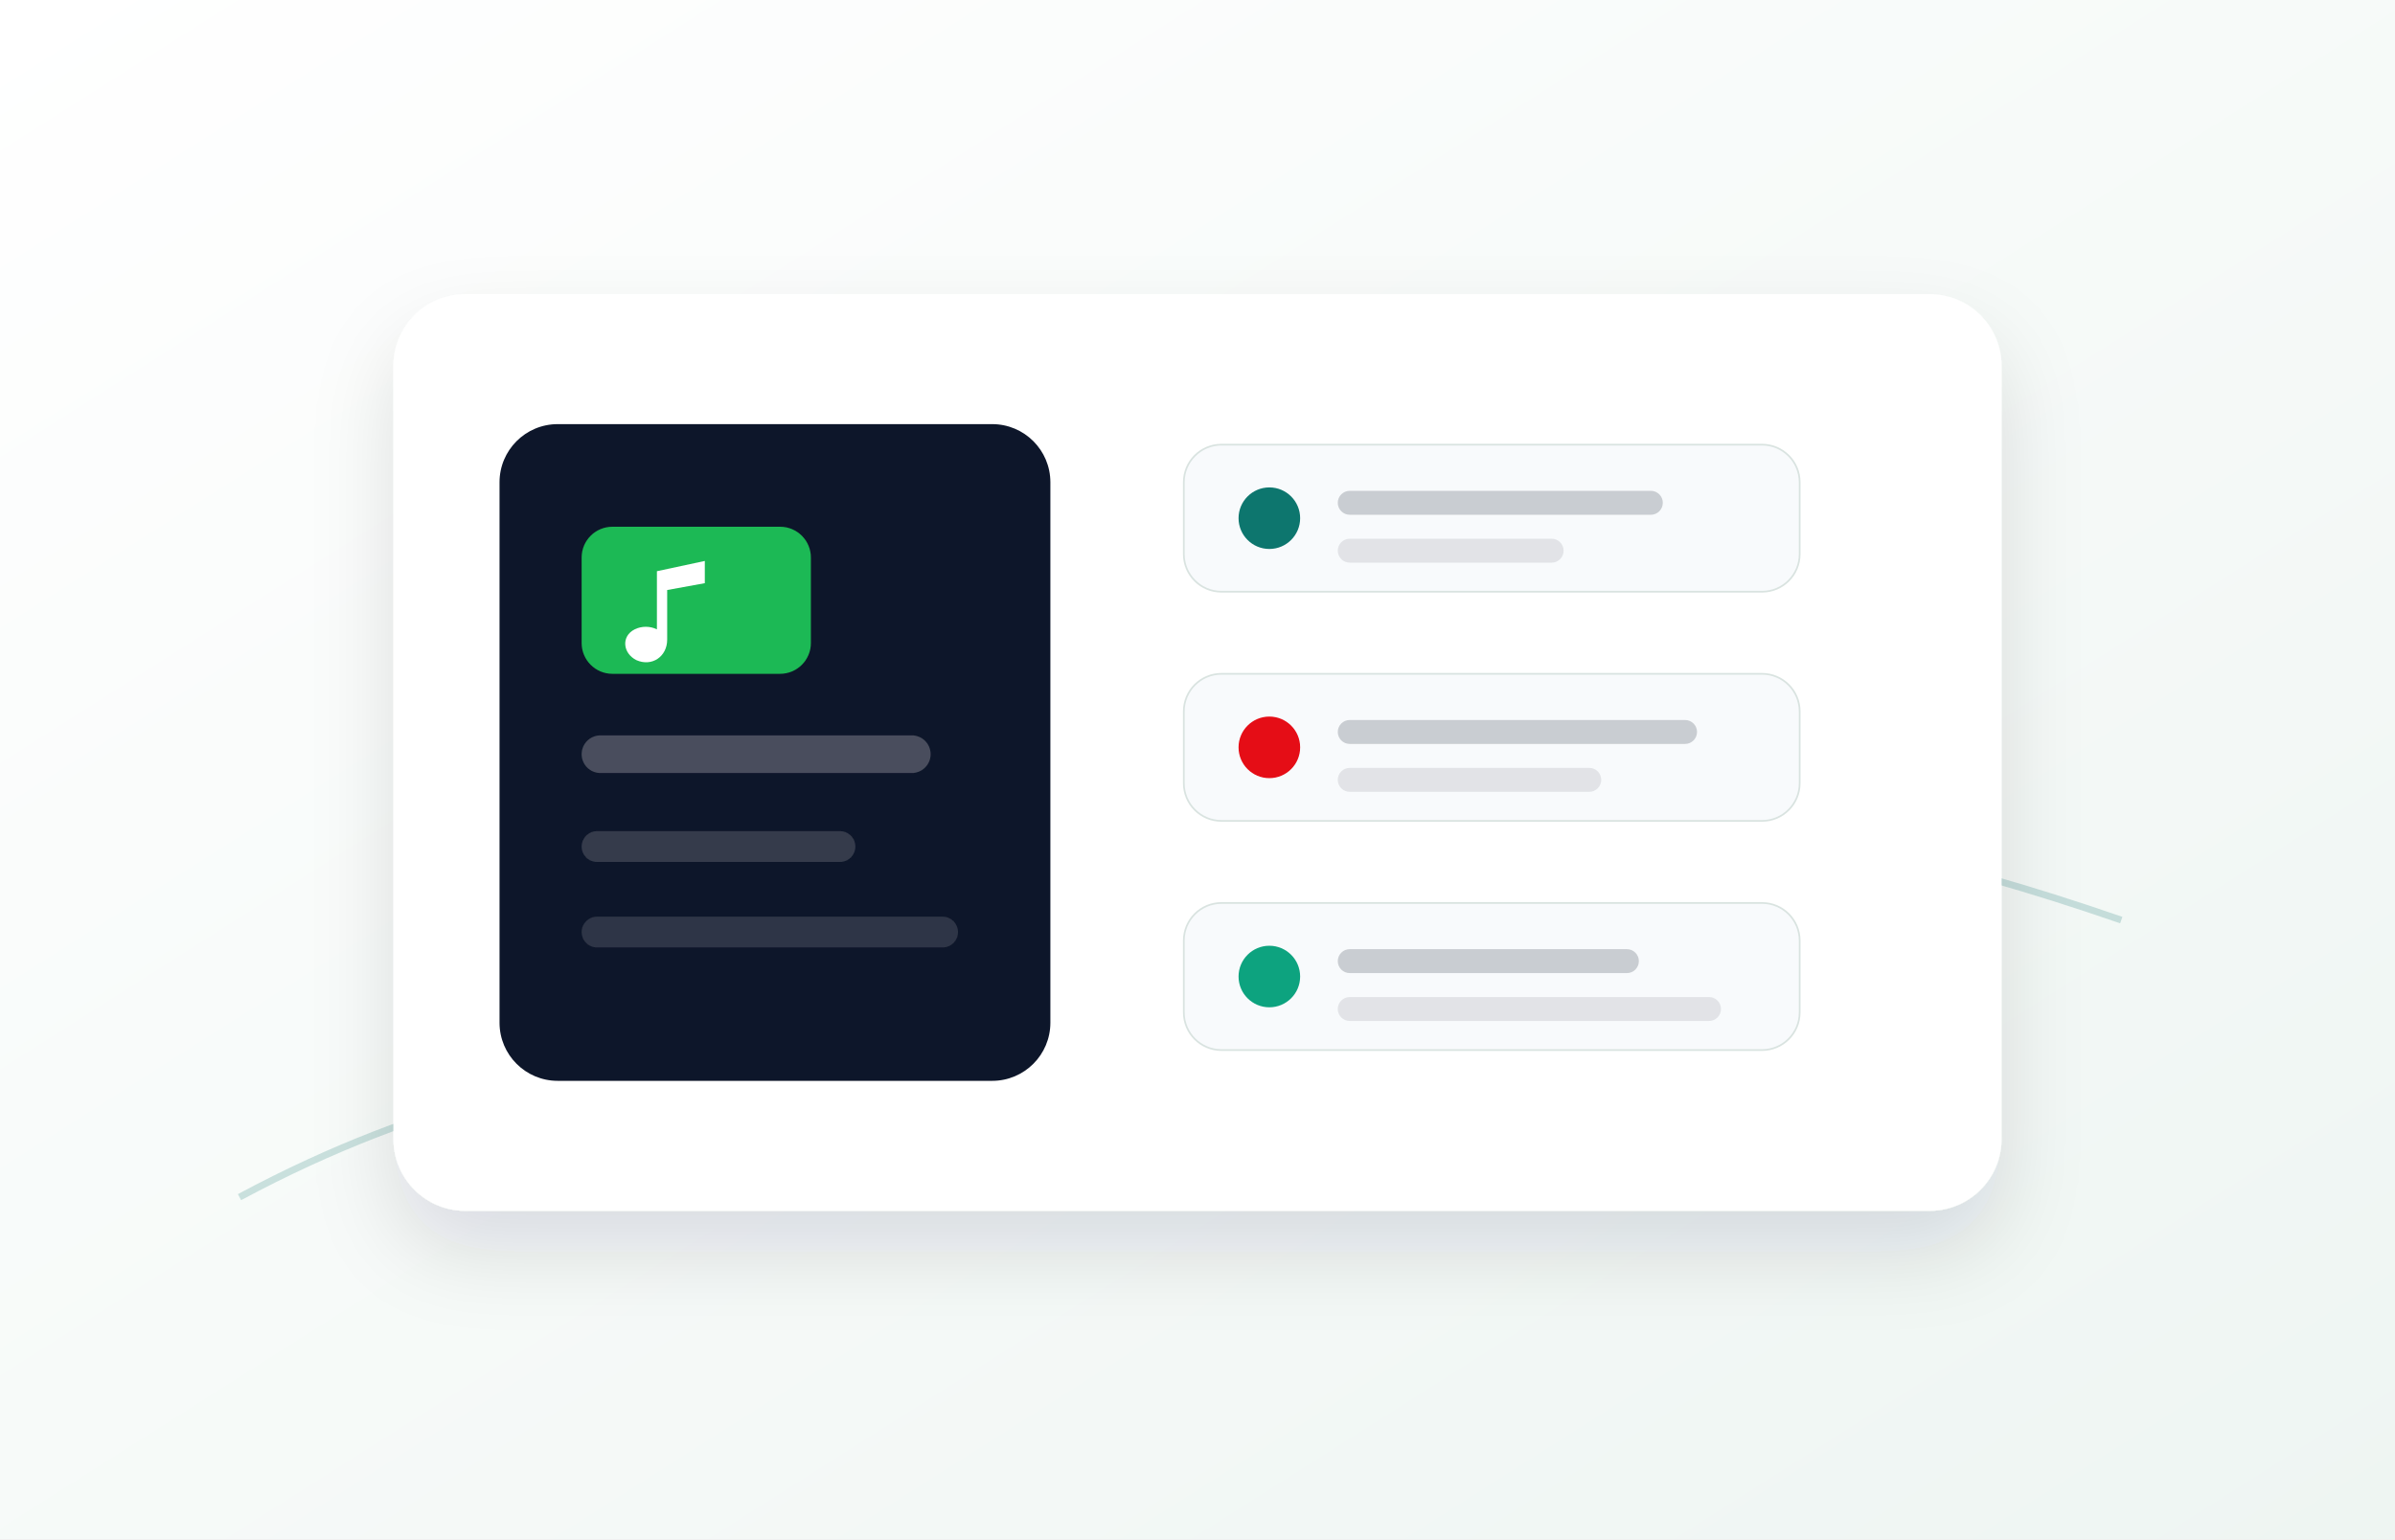
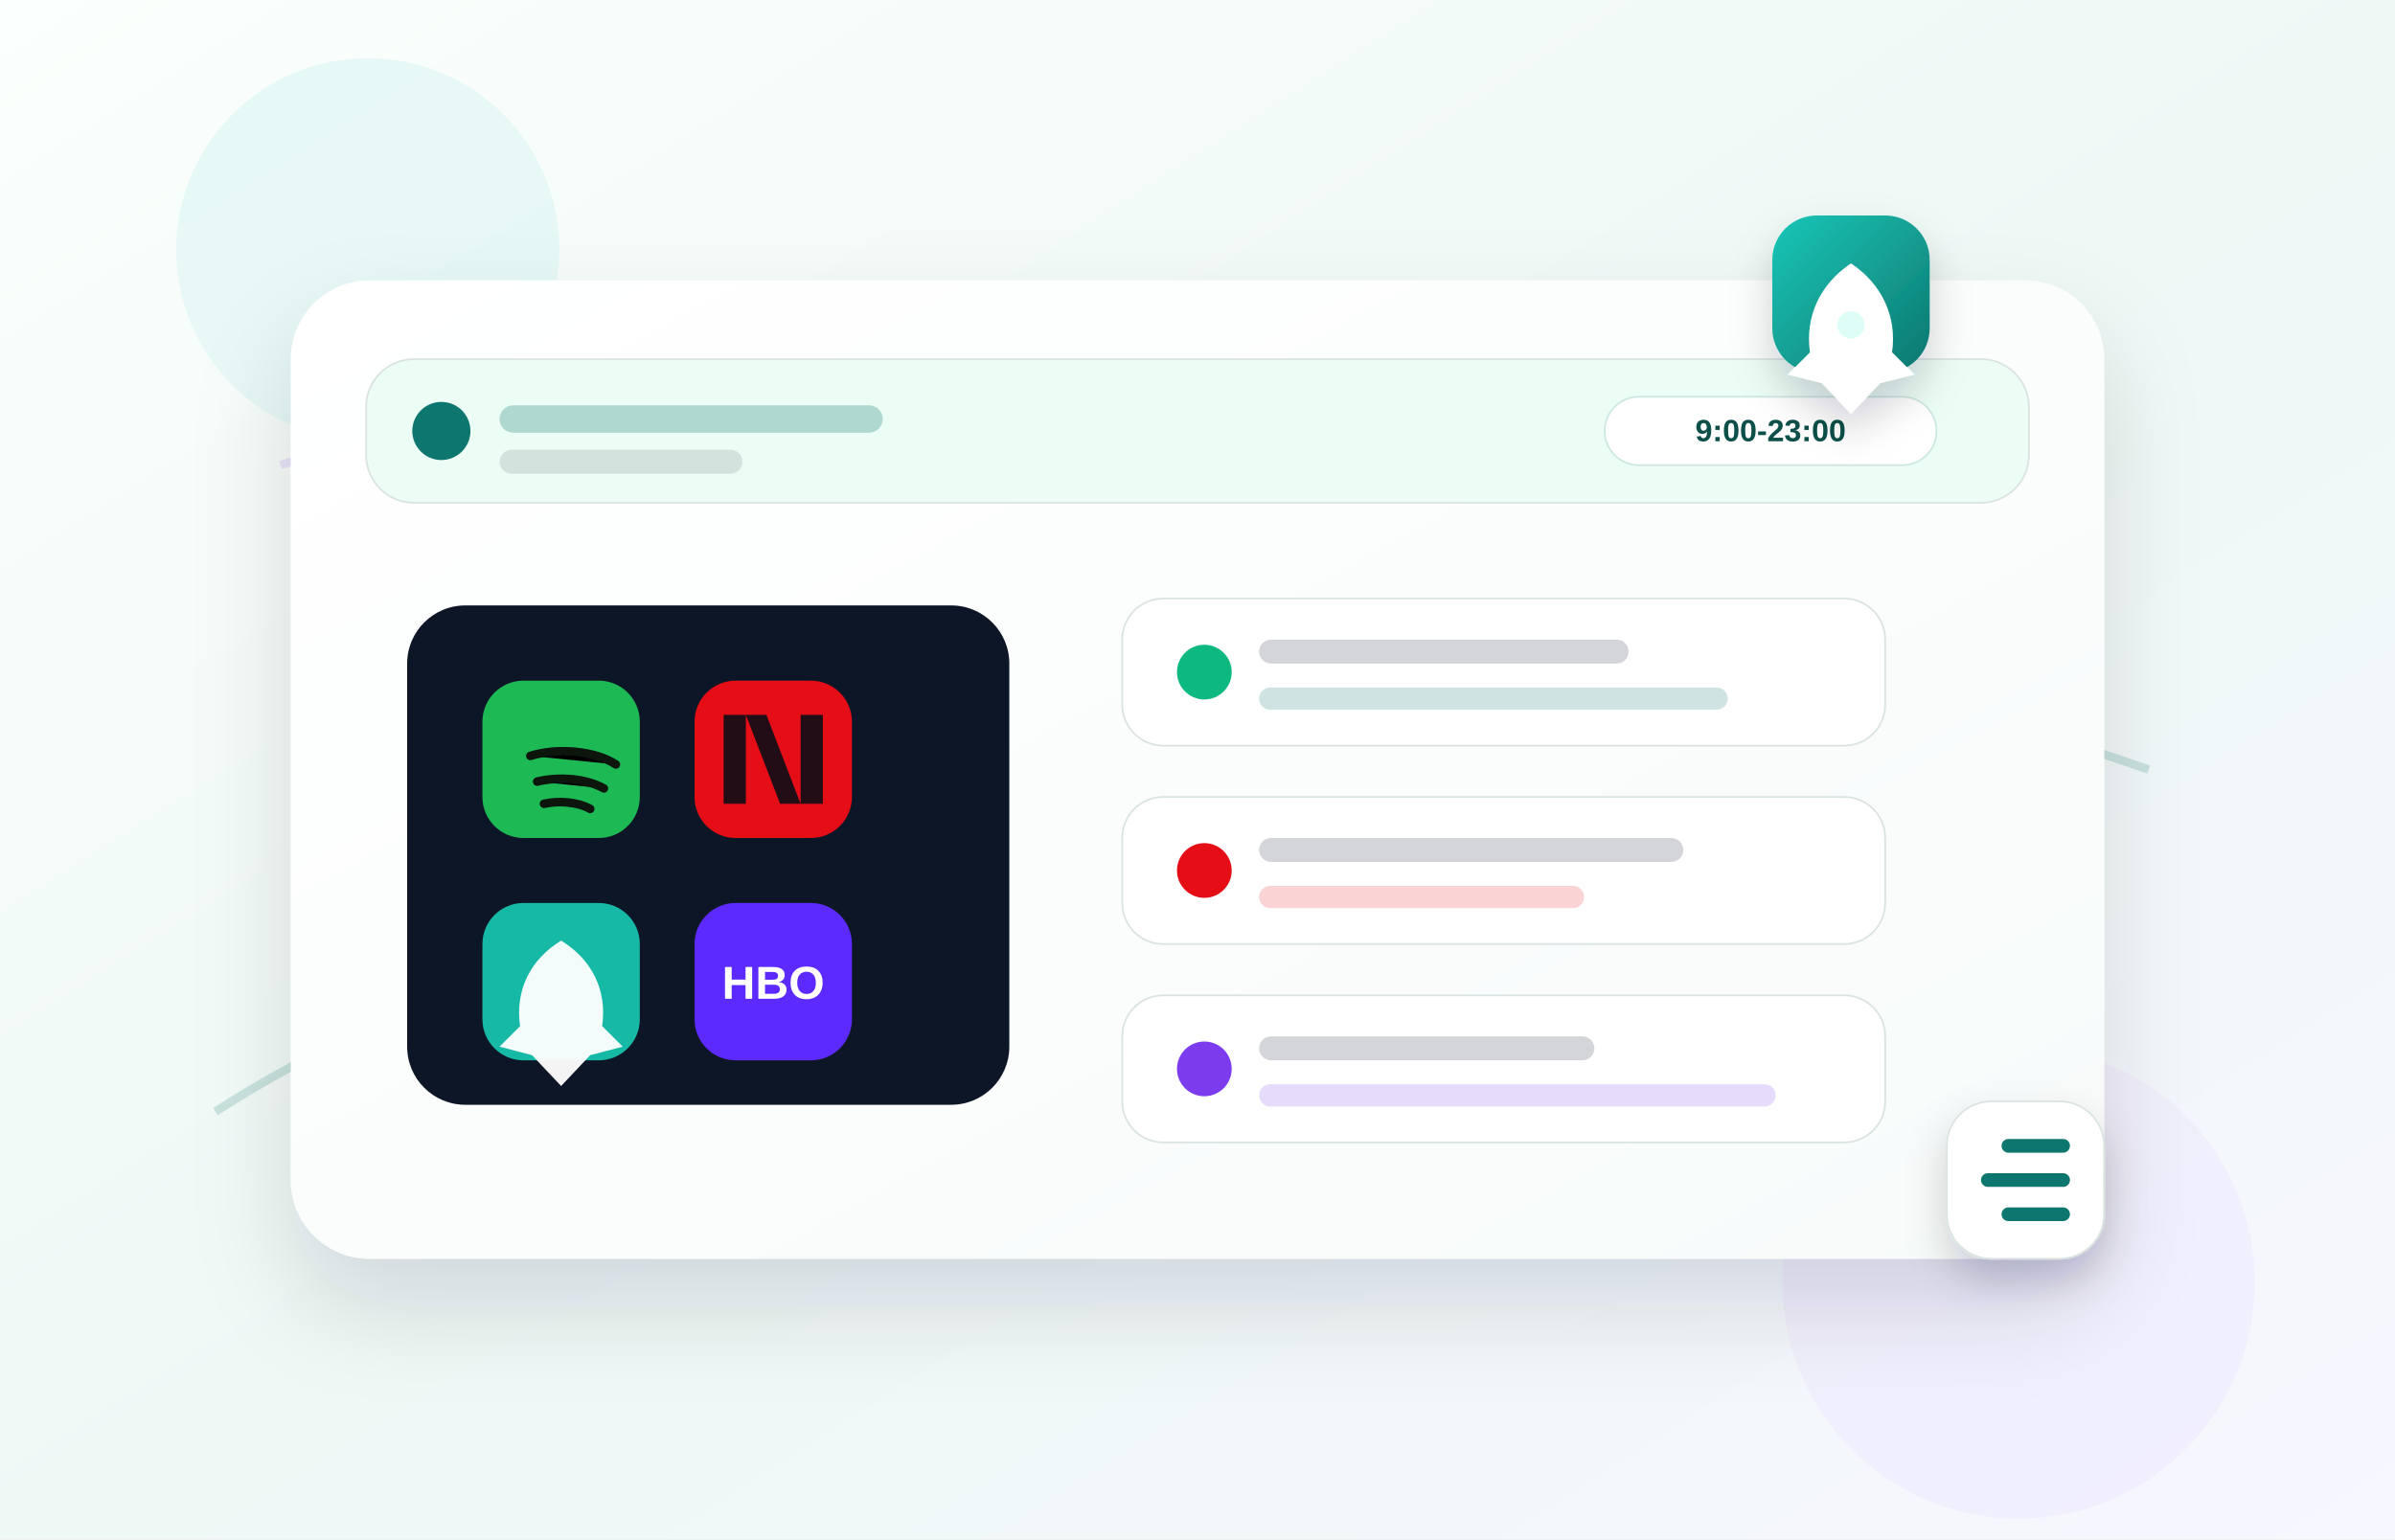
- <svg xmlns="http://www.w3.org/2000/svg" width="1400" height="900" viewBox="0 0 1400 900" role="img" aria-label="Membership customer service visual">
+ <svg xmlns="http://www.w3.org/2000/svg" width="1400" height="900" viewBox="0 0 1400 900" role="img" aria-label="Premium membership support dashboard visual">
  <defs>
    <linearGradient id="bg" x1="0" y1="0" x2="1" y2="1">
+       <stop stop-color="#fbfffd" />
+       <stop offset=".52" stop-color="#eef8f5" />
+       <stop offset="1" stop-color="#f7f7ff" />
+     </linearGradient>
+     <linearGradient id="panel" x1="0" y1="0" x2="1" y2="1">
      <stop stop-color="#ffffff" />
-       <stop offset="1" stop-color="#eef5f2" />
+       <stop offset="1" stop-color="#f7fbfa" />
    </linearGradient>
-     <filter id="s" x="-20%" y="-20%" width="140%" height="150%" color-interpolation-filters="sRGB">
-       <feDropShadow dx="0" dy="24" stdDeviation="24" flood-color="#0f172a" flood-opacity=".12" />
+     <linearGradient id="teal" x1="0" y1="0" x2="1" y2="1">
+       <stop stop-color="#16c7b8" />
+       <stop offset="1" stop-color="#0f766e" />
+     </linearGradient>
+     <filter id="softShadow" x="-20%" y="-20%" width="140%" height="150%" color-interpolation-filters="sRGB">
+       <feDropShadow dx="0" dy="28" stdDeviation="28" flood-color="#0f172a" flood-opacity=".13" />
+     </filter>
+     <filter id="iconShadow" x="-30%" y="-30%" width="160%" height="170%" color-interpolation-filters="sRGB">
+       <feDropShadow dx="0" dy="12" stdDeviation="12" flood-color="#0f172a" flood-opacity=".18" />
    </filter>
  </defs>
  <rect width="1400" height="900" fill="url(#bg)" />
-   <path d="M140 700c220-118 360-58 560-154 180-86 326-82 540-8" fill="none" stroke="#0f766e" stroke-opacity=".2" stroke-width="4" />
-   <g filter="url(#s)">
-     <rect x="230" y="172" width="940" height="536" rx="42" fill="#fff" />
-     <rect x="292" y="248" width="322" height="384" rx="34" fill="#0f172a" />
-     <rect x="340" y="308" width="134" height="86" rx="18" fill="#1db954" />
-     <path d="M390 336v38c0 10-9 16-18 12-8-4-9-14-1-18 4-2 9-2 13 0v-34l28-6v13l-22 4Z" fill="#fff" />
-     <rect x="340" y="430" width="204" height="22" rx="11" fill="#fff" opacity=".24" />
-     <rect x="340" y="486" width="160" height="18" rx="9" fill="#fff" opacity=".16" />
-     <rect x="340" y="536" width="220" height="18" rx="9" fill="#fff" opacity=".13" />
-     <rect x="692" y="260" width="360" height="86" rx="22" fill="#f8fafc" stroke="#d9e3e0" />
-     <circle cx="742" cy="303" r="18" fill="#0f766e" />
-     <rect x="782" y="287" width="190" height="14" rx="7" fill="#111827" opacity=".2" />
-     <rect x="782" y="315" width="132" height="14" rx="7" fill="#111827" opacity=".1" />
-     <rect x="692" y="394" width="360" height="86" rx="22" fill="#f8fafc" stroke="#d9e3e0" />
-     <circle cx="742" cy="437" r="18" fill="#e50914" />
-     <rect x="782" y="421" width="210" height="14" rx="7" fill="#111827" opacity=".2" />
-     <rect x="782" y="449" width="154" height="14" rx="7" fill="#111827" opacity=".1" />
-     <rect x="692" y="528" width="360" height="86" rx="22" fill="#f8fafc" stroke="#d9e3e0" />
-     <circle cx="742" cy="571" r="18" fill="#10a37f" />
-     <rect x="782" y="555" width="176" height="14" rx="7" fill="#111827" opacity=".2" />
-     <rect x="782" y="583" width="224" height="14" rx="7" fill="#111827" opacity=".1" />
+   <circle cx="215" cy="146" r="112" fill="#e0f7f3" opacity=".7" />
+   <circle cx="1180" cy="750" r="138" fill="#ede9fe" opacity=".55" />
+   <path d="M126 650C326 520 474 582 654 468c192-122 366-100 602-18" fill="none" stroke="#0f766e" stroke-opacity=".18" stroke-width="5" />
+   <path d="M164 272c214-72 356-44 506 42 176 102 334 98 544-24" fill="none" stroke="#7c3aed" stroke-opacity=".12" stroke-width="5" />
+   <g filter="url(#softShadow)">
+     <rect x="170" y="164" width="1060" height="572" rx="46" fill="url(#panel)" />
+     <rect x="214" y="210" width="972" height="84" rx="28" fill="#ecfdf5" stroke="#d9e3e0" />
+     <circle cx="258" cy="252" r="17" fill="#0f766e" />
+     <rect x="292" y="237" width="224" height="16" rx="8" fill="#0f766e" opacity=".28" />
+     <rect x="292" y="263" width="142" height="14" rx="7" fill="#111827" opacity=".12" />
+     <rect x="938" y="232" width="194" height="40" rx="20" fill="#ffffff" stroke="#cde7e1" />
+     <text x="1035" y="258" text-anchor="middle" fill="#0b4f4a" font-family="Arial, Microsoft YaHei, sans-serif" font-size="18" font-weight="800">9:00-23:00</text>
+     <rect x="238" y="354" width="352" height="292" rx="34" fill="#101827" />
+     <rect x="282" y="398" width="92" height="92" rx="24" fill="#1db954" />
+     <path d="M310 442c16-5 38-3 50 5M314 457c13-3 28-2 39 4M318 470c9-2 20-1 27 3" stroke="#07130c" stroke-width="5" stroke-linecap="round" />
+     <rect x="406" y="398" width="92" height="92" rx="24" fill="#e50914" />
+     <path d="M436 418h12l20 52h-12l-20-52Zm-13 0h13v52h-13Zm45 0h13v52h-13Z" fill="#0b0f19" opacity=".9" />
+     <rect x="282" y="528" width="92" height="92" rx="24" fill="#14b8a6" />
+     <path d="M328 550c18 11 27 29 24 50l12 12-19 5-17 18-17-18-19-5 12-12c-3-21 6-39 24-50Z" fill="#fff" opacity=".95" />
+     <rect x="406" y="528" width="92" height="92" rx="24" fill="#5b2cff" />
+     <text x="452" y="584" text-anchor="middle" fill="#fff" font-family="Arial Black, Arial, sans-serif" font-size="27" font-weight="900">HBO</text>
+     <rect x="656" y="350" width="446" height="86" rx="24" fill="#fff" stroke="#d9e3e0" />
+     <circle cx="704" cy="393" r="16" fill="#10b981" />
+     <rect x="736" y="374" width="216" height="14" rx="7" fill="#111827" opacity=".18" />
+     <rect x="736" y="402" width="274" height="13" rx="6.5" fill="#0f766e" opacity=".2" />
+     <rect x="656" y="466" width="446" height="86" rx="24" fill="#fff" stroke="#d9e3e0" />
+     <circle cx="704" cy="509" r="16" fill="#e50914" />
+     <rect x="736" y="490" width="248" height="14" rx="7" fill="#111827" opacity=".18" />
+     <rect x="736" y="518" width="190" height="13" rx="6.5" fill="#e50914" opacity=".18" />
+     <rect x="656" y="582" width="446" height="86" rx="24" fill="#fff" stroke="#d9e3e0" />
+     <circle cx="704" cy="625" r="16" fill="#7c3aed" />
+     <rect x="736" y="606" width="196" height="14" rx="7" fill="#111827" opacity=".18" />
+     <rect x="736" y="634" width="302" height="13" rx="6.5" fill="#7c3aed" opacity=".18" />
+   </g>
+   <g filter="url(#iconShadow)">
+     <rect x="1036" y="126" width="92" height="92" rx="26" fill="url(#teal)" />
+     <path d="M1082 154c18 12 27 31 24 52l13 13-20 5-17 18-17-18-20-5 13-13c-3-21 6-40 24-52Z" fill="#fff" />
+     <circle cx="1082" cy="190" r="8" fill="#dffdf7" />
+     <rect x="1138" y="644" width="92" height="92" rx="26" fill="#fff" stroke="#d9e3e0" />
+     <path d="M1162 690h44M1174 670h32M1174 710h32" stroke="#0f766e" stroke-width="8" stroke-linecap="round" />
  </g>
</svg>
